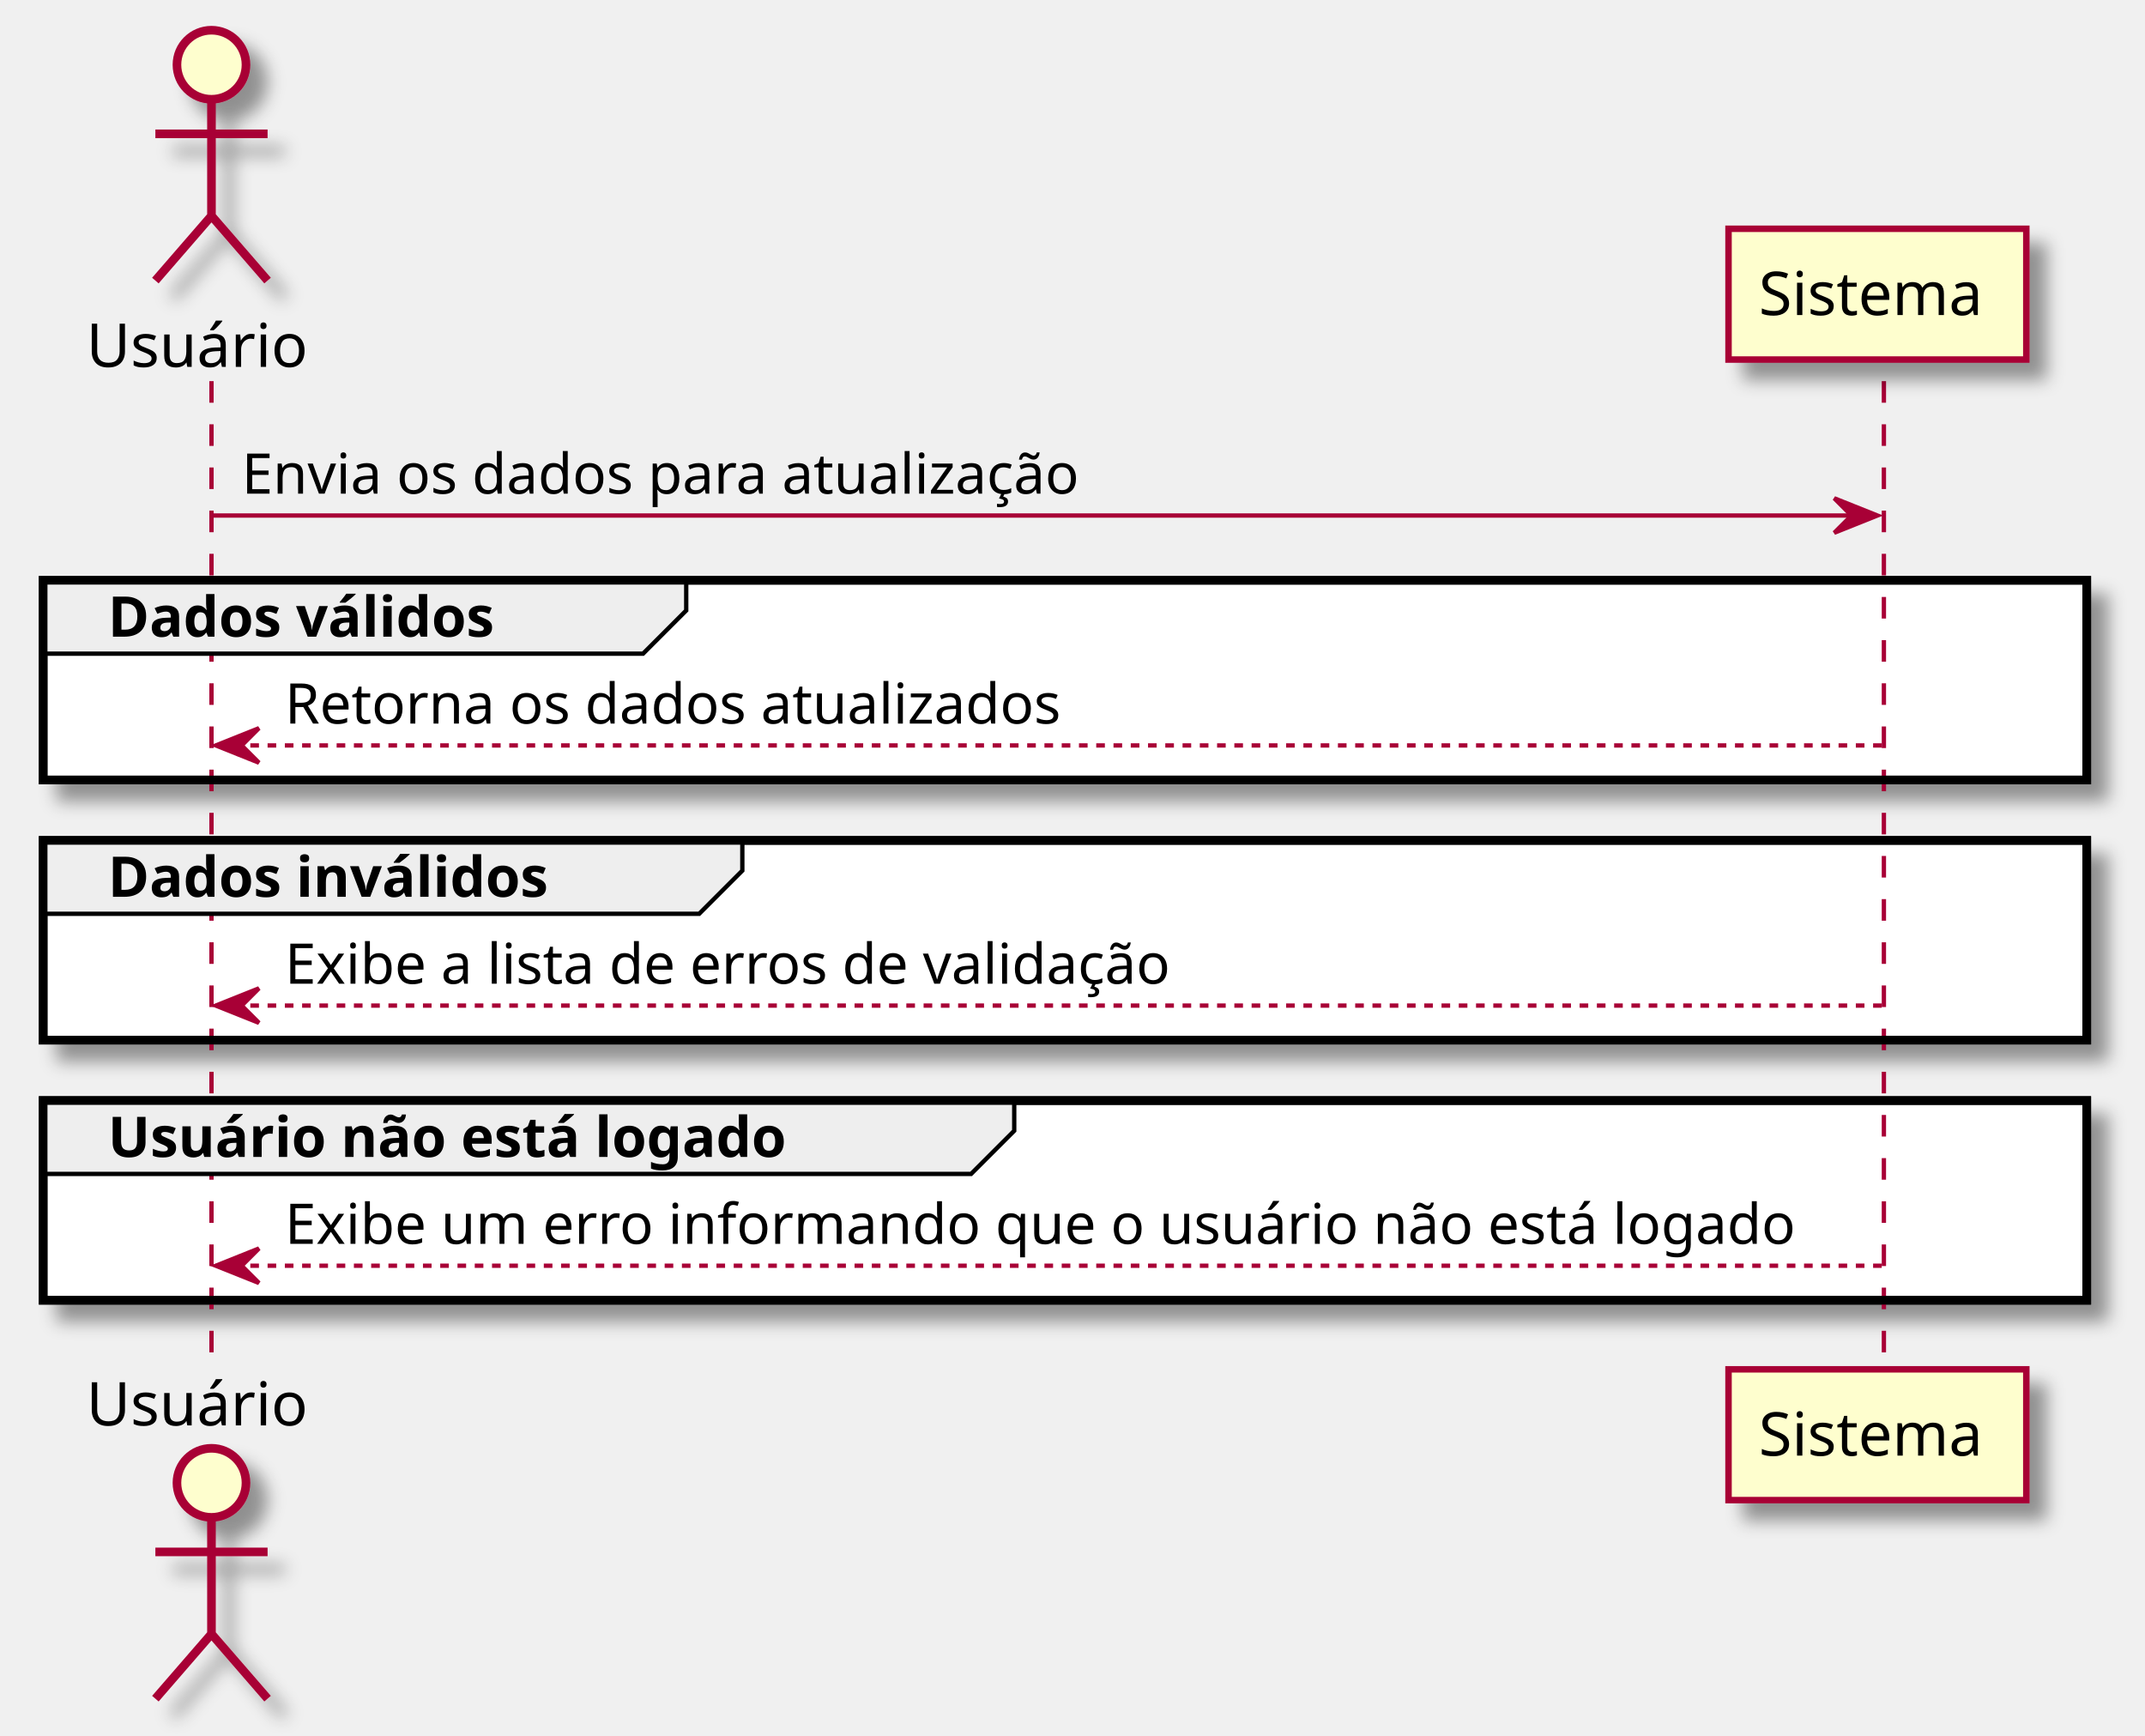
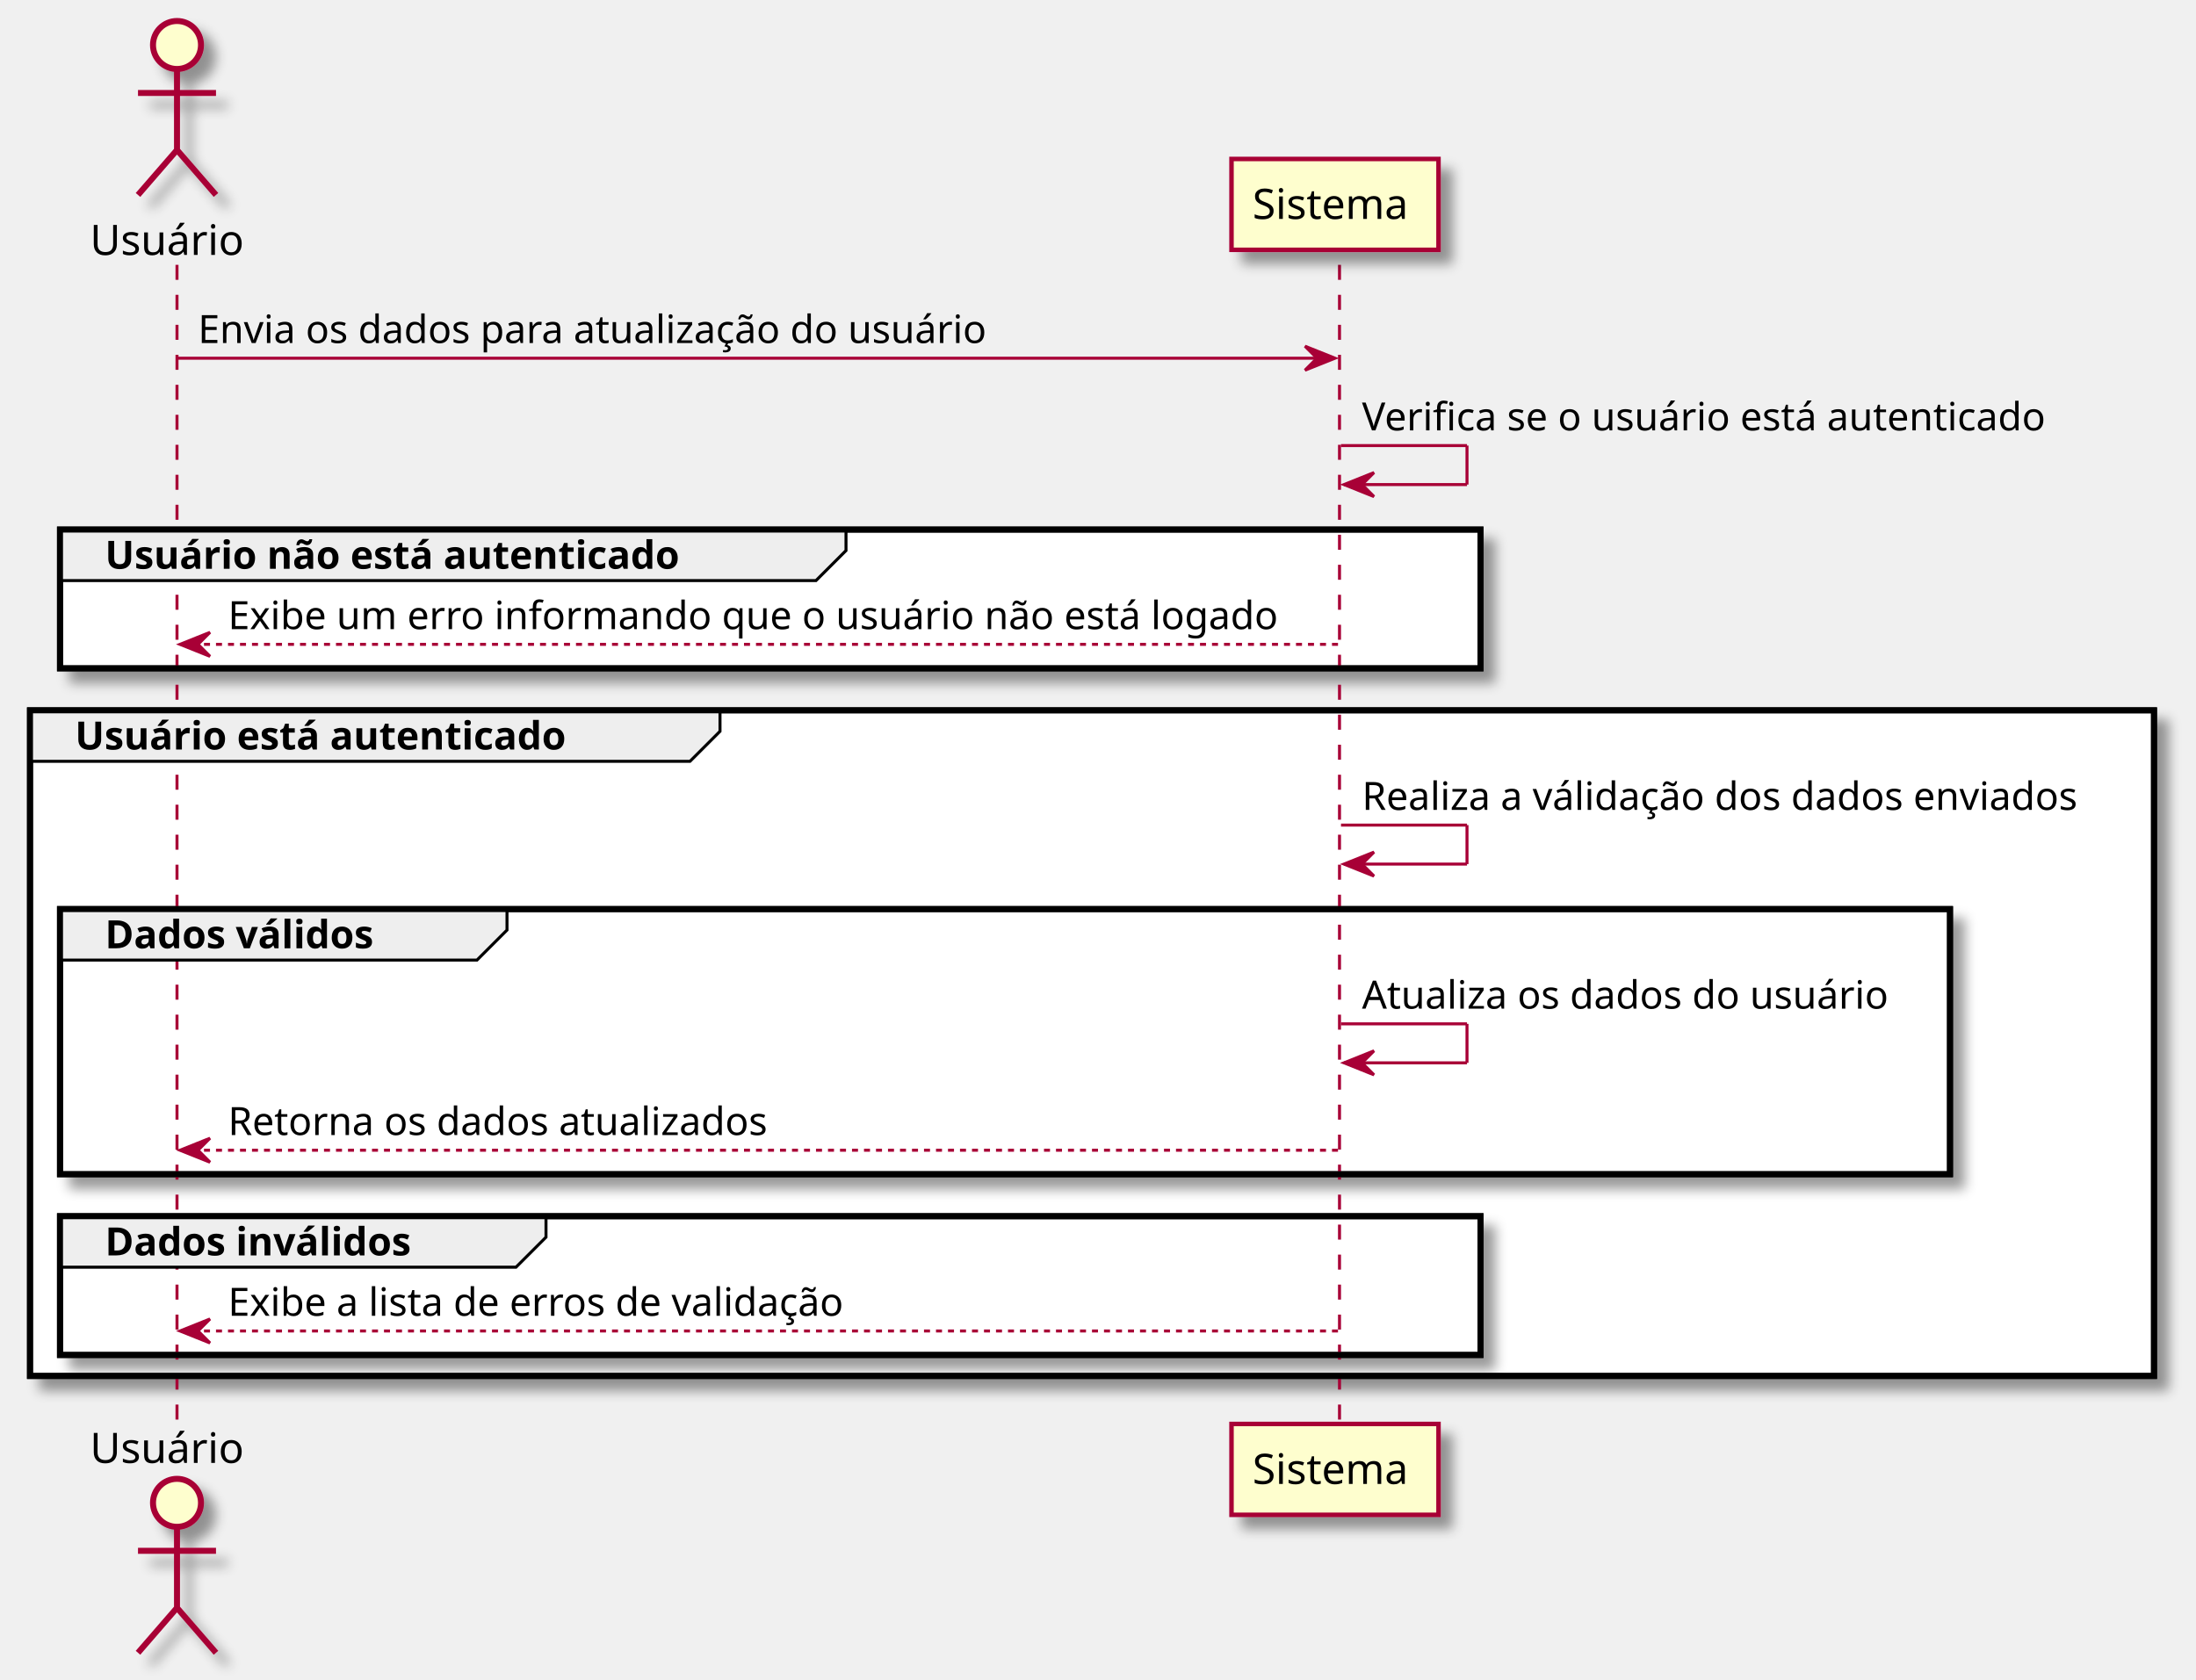
- <svg xmlns="http://www.w3.org/2000/svg" contentScriptType="application/ecmascript" contentStyleType="text/css" height="402px" preserveAspectRatio="none" style="width:497px;height:402px;background:#FFFFFF;" version="1.1" viewBox="0 0 497 402" width="497px" zoomAndPan="magnify">
+ <svg xmlns="http://www.w3.org/2000/svg" contentScriptType="application/ecmascript" contentStyleType="text/css" height="560px" preserveAspectRatio="none" style="width:732px;height:560px;background:#FFFFFF;" version="1.1" viewBox="0 0 732 560" width="732px" zoomAndPan="magnify">
  <defs>
-     <filter height="300%" id="fqt53sldd7ljg" width="300%" x="-1" y="-1">
+     <filter height="300%" id="f49bz75fjx3t9" width="300%" x="-1" y="-1">
      <feGaussianBlur result="blurOut" stdDeviation="2.0" />
      <feColorMatrix in="blurOut" result="blurOut2" type="matrix" values="0 0 0 0 0 0 0 0 0 0 0 0 0 0 0 0 0 0 .4 0" />
      <feOffset dx="4.0" dy="4.0" in="blurOut2" result="blurOut3" />
      <feBlend in="SourceGraphic" in2="blurOut3" mode="normal" />
    </filter>
  </defs>
  <g>
-     <rect fill="#FFFFFF" filter="url(#fqt53sldd7ljg)" height="46.266" style="stroke:#000000;stroke-width:2.0;" width="473.5" x="10" y="134.43" />
-     <rect fill="#FFFFFF" filter="url(#fqt53sldd7ljg)" height="46.266" style="stroke:#000000;stroke-width:2.0;" width="473.5" x="10" y="194.695" />
-     <rect fill="#FFFFFF" filter="url(#fqt53sldd7ljg)" height="46.266" style="stroke:#000000;stroke-width:2.0;" width="473.5" x="10" y="254.961" />
-     <line style="stroke:#A80036;stroke-width:1.0;stroke-dasharray:5.0,5.0;" x1="49" x2="49" y1="88.297" y2="318.227" />
-     <line style="stroke:#A80036;stroke-width:1.0;stroke-dasharray:5.0,5.0;" x1="436.5" x2="436.5" y1="88.297" y2="318.227" />
-     <text fill="#000000" font-family="sans-serif" font-size="14" lengthAdjust="spacing" textLength="52" x="20" y="84.995">Usuário</text>
-     <ellipse cx="49" cy="15" fill="#FEFECE" filter="url(#fqt53sldd7ljg)" rx="8" ry="8" style="stroke:#A80036;stroke-width:2.0;" />
-     <path d="M49,23 L49,50 M36,31 L62,31 M49,50 L36,65 M49,50 L62,65 " fill="none" filter="url(#fqt53sldd7ljg)" style="stroke:#A80036;stroke-width:2.0;" />
-     <text fill="#000000" font-family="sans-serif" font-size="14" lengthAdjust="spacing" textLength="52" x="20" y="330.222">Usuário</text>
-     <ellipse cx="49" cy="343.523" fill="#FEFECE" filter="url(#fqt53sldd7ljg)" rx="8" ry="8" style="stroke:#A80036;stroke-width:2.0;" />
-     <path d="M49,351.523 L49,378.523 M36,359.523 L62,359.523 M49,378.523 L36,393.523 M49,378.523 L62,393.523 " fill="none" filter="url(#fqt53sldd7ljg)" style="stroke:#A80036;stroke-width:2.0;" />
-     <rect fill="#FEFECE" filter="url(#fqt53sldd7ljg)" height="30.297" style="stroke:#A80036;stroke-width:1.5;" width="69" x="400.5" y="53" />
-     <text fill="#000000" font-family="sans-serif" font-size="14" lengthAdjust="spacing" textLength="55" x="407.5" y="72.995">Sistema</text>
-     <rect fill="#FEFECE" filter="url(#fqt53sldd7ljg)" height="30.297" style="stroke:#A80036;stroke-width:1.5;" width="69" x="400.5" y="317.227" />
-     <text fill="#000000" font-family="sans-serif" font-size="14" lengthAdjust="spacing" textLength="55" x="407.5" y="337.222">Sistema</text>
-     <polygon fill="#A80036" points="425,115.43,435,119.43,425,123.43,429,119.43" style="stroke:#A80036;stroke-width:1.0;" />
-     <line style="stroke:#A80036;stroke-width:1.0;" x1="49" x2="431" y1="119.43" y2="119.43" />
-     <text fill="#000000" font-family="sans-serif" font-size="13" lengthAdjust="spacing" textLength="206" x="56" y="114.364">Envia os dados para atualização</text>
-     <path d="M10,134.43 L159,134.43 L159,141.43 L149,151.43 L10,151.43 L10,134.43 " fill="#EEEEEE" style="stroke:#000000;stroke-width:1.0;" />
-     <rect fill="none" height="46.266" style="stroke:#000000;stroke-width:2.0;" width="473.5" x="10" y="134.43" />
-     <text fill="#000000" font-family="sans-serif" font-size="13" font-weight="bold" lengthAdjust="spacing" textLength="104" x="25" y="147.497">Dados válidos</text>
-     <polygon fill="#A80036" points="60,168.695,50,172.695,60,176.695,56,172.695" style="stroke:#A80036;stroke-width:1.0;" />
-     <line style="stroke:#A80036;stroke-width:1.0;stroke-dasharray:2.0,2.0;" x1="54" x2="436" y1="172.695" y2="172.695" />
-     <text fill="#000000" font-family="sans-serif" font-size="13" lengthAdjust="spacing" textLength="189" x="66" y="167.629">Retorna os dados atualizados</text>
-     <path d="M10,194.695 L172,194.695 L172,201.695 L162,211.695 L10,211.695 L10,194.695 " fill="#EEEEEE" style="stroke:#000000;stroke-width:1.0;" />
-     <rect fill="none" height="46.266" style="stroke:#000000;stroke-width:2.0;" width="473.5" x="10" y="194.695" />
-     <text fill="#000000" font-family="sans-serif" font-size="13" font-weight="bold" lengthAdjust="spacing" textLength="117" x="25" y="207.762">Dados inválidos</text>
-     <polygon fill="#A80036" points="60,228.961,50,232.961,60,236.961,56,232.961" style="stroke:#A80036;stroke-width:1.0;" />
-     <line style="stroke:#A80036;stroke-width:1.0;stroke-dasharray:2.0,2.0;" x1="54" x2="436" y1="232.961" y2="232.961" />
-     <text fill="#000000" font-family="sans-serif" font-size="13" lengthAdjust="spacing" textLength="217" x="66" y="227.895">Exibe a lista de erros de validação</text>
-     <path d="M10,254.961 L235,254.961 L235,261.961 L225,271.961 L10,271.961 L10,254.961 " fill="#EEEEEE" style="stroke:#000000;stroke-width:1.0;" />
-     <rect fill="none" height="46.266" style="stroke:#000000;stroke-width:2.0;" width="473.5" x="10" y="254.961" />
-     <text fill="#000000" font-family="sans-serif" font-size="13" font-weight="bold" lengthAdjust="spacing" textLength="180" x="25" y="268.028">Usuário não está logado</text>
-     <polygon fill="#A80036" points="60,289.227,50,293.227,60,297.227,56,293.227" style="stroke:#A80036;stroke-width:1.0;" />
-     <line style="stroke:#A80036;stroke-width:1.0;stroke-dasharray:2.0,2.0;" x1="54" x2="436" y1="293.227" y2="293.227" />
-     <text fill="#000000" font-family="sans-serif" font-size="13" lengthAdjust="spacing" textLength="364" x="66" y="288.161">Exibe um erro informando que o usuário não está logado</text>
+     <rect fill="#FFFFFF" filter="url(#f49bz75fjx3t9)" height="46.266" style="stroke:#000000;stroke-width:2.0;" width="473.5" x="20" y="176.562" />
+     <rect fill="#FFFFFF" filter="url(#f49bz75fjx3t9)" height="221.93" style="stroke:#000000;stroke-width:2.0;" width="708" x="10" y="236.828" />
+     <rect fill="#FFFFFF" filter="url(#f49bz75fjx3t9)" height="88.398" style="stroke:#000000;stroke-width:2.0;" width="630" x="20" y="303.094" />
+     <rect fill="#FFFFFF" filter="url(#f49bz75fjx3t9)" height="46.266" style="stroke:#000000;stroke-width:2.0;" width="473.5" x="20" y="405.492" />
+     <line style="stroke:#A80036;stroke-width:1.0;stroke-dasharray:5.0,5.0;" x1="59" x2="59" y1="88.297" y2="475.758" />
+     <line style="stroke:#A80036;stroke-width:1.0;stroke-dasharray:5.0,5.0;" x1="446.5" x2="446.5" y1="88.297" y2="475.758" />
+     <text fill="#000000" font-family="sans-serif" font-size="14" lengthAdjust="spacing" textLength="52" x="30" y="84.995">Usuário</text>
+     <ellipse cx="59" cy="15" fill="#FEFECE" filter="url(#f49bz75fjx3t9)" rx="8" ry="8" style="stroke:#A80036;stroke-width:2.0;" />
+     <path d="M59,23 L59,50 M46,31 L72,31 M59,50 L46,65 M59,50 L72,65 " fill="none" filter="url(#f49bz75fjx3t9)" style="stroke:#A80036;stroke-width:2.0;" />
+     <text fill="#000000" font-family="sans-serif" font-size="14" lengthAdjust="spacing" textLength="52" x="30" y="487.753">Usuário</text>
+     <ellipse cx="59" cy="501.055" fill="#FEFECE" filter="url(#f49bz75fjx3t9)" rx="8" ry="8" style="stroke:#A80036;stroke-width:2.0;" />
+     <path d="M59,509.055 L59,536.055 M46,517.055 L72,517.055 M59,536.055 L46,551.055 M59,536.055 L72,551.055 " fill="none" filter="url(#f49bz75fjx3t9)" style="stroke:#A80036;stroke-width:2.0;" />
+     <rect fill="#FEFECE" filter="url(#f49bz75fjx3t9)" height="30.297" style="stroke:#A80036;stroke-width:1.5;" width="69" x="410.5" y="53" />
+     <text fill="#000000" font-family="sans-serif" font-size="14" lengthAdjust="spacing" textLength="55" x="417.5" y="72.995">Sistema</text>
+     <rect fill="#FEFECE" filter="url(#f49bz75fjx3t9)" height="30.297" style="stroke:#A80036;stroke-width:1.5;" width="69" x="410.5" y="474.758" />
+     <text fill="#000000" font-family="sans-serif" font-size="14" lengthAdjust="spacing" textLength="55" x="417.5" y="494.753">Sistema</text>
+     <polygon fill="#A80036" points="435,115.43,445,119.43,435,123.43,439,119.43" style="stroke:#A80036;stroke-width:1.0;" />
+     <line style="stroke:#A80036;stroke-width:1.0;" x1="59" x2="441" y1="119.43" y2="119.43" />
+     <text fill="#000000" font-family="sans-serif" font-size="13" lengthAdjust="spacing" textLength="277" x="66" y="114.364">Envia os dados para atualização do usuário</text>
+     <line style="stroke:#A80036;stroke-width:1.0;" x1="447" x2="489" y1="148.562" y2="148.562" />
+     <line style="stroke:#A80036;stroke-width:1.0;" x1="489" x2="489" y1="148.562" y2="161.562" />
+     <line style="stroke:#A80036;stroke-width:1.0;" x1="448" x2="489" y1="161.562" y2="161.562" />
+     <polygon fill="#A80036" points="458,157.562,448,161.562,458,165.562,454,161.562" style="stroke:#A80036;stroke-width:1.0;" />
+     <text fill="#000000" font-family="sans-serif" font-size="13" lengthAdjust="spacing" textLength="241" x="454" y="143.497">Verifica se o usuário está autenticado</text>
+     <path d="M20,176.562 L282,176.562 L282,183.562 L272,193.562 L20,193.562 L20,176.562 " fill="#EEEEEE" style="stroke:#000000;stroke-width:1.0;" />
+     <rect fill="none" height="46.266" style="stroke:#000000;stroke-width:2.0;" width="473.5" x="20" y="176.562" />
+     <text fill="#000000" font-family="sans-serif" font-size="13" font-weight="bold" lengthAdjust="spacing" textLength="217" x="35" y="189.629">Usuário não está autenticado</text>
+     <polygon fill="#A80036" points="70,210.828,60,214.828,70,218.828,66,214.828" style="stroke:#A80036;stroke-width:1.0;" />
+     <line style="stroke:#A80036;stroke-width:1.0;stroke-dasharray:2.0,2.0;" x1="64" x2="446" y1="214.828" y2="214.828" />
+     <text fill="#000000" font-family="sans-serif" font-size="13" lengthAdjust="spacing" textLength="364" x="76" y="209.762">Exibe um erro informando que o usuário não está logado</text>
+     <path d="M10,236.828 L240,236.828 L240,243.828 L230,253.828 L10,253.828 L10,236.828 " fill="#EEEEEE" style="stroke:#000000;stroke-width:1.0;" />
+     <rect fill="none" height="221.93" style="stroke:#000000;stroke-width:2.0;" width="708" x="10" y="236.828" />
+     <text fill="#000000" font-family="sans-serif" font-size="13" font-weight="bold" lengthAdjust="spacing" textLength="185" x="25" y="249.895">Usuário está autenticado</text>
+     <line style="stroke:#A80036;stroke-width:1.0;" x1="447" x2="489" y1="275.094" y2="275.094" />
+     <line style="stroke:#A80036;stroke-width:1.0;" x1="489" x2="489" y1="275.094" y2="288.094" />
+     <line style="stroke:#A80036;stroke-width:1.0;" x1="448" x2="489" y1="288.094" y2="288.094" />
+     <polygon fill="#A80036" points="458,284.094,448,288.094,458,292.094,454,288.094" style="stroke:#A80036;stroke-width:1.0;" />
+     <text fill="#000000" font-family="sans-serif" font-size="13" lengthAdjust="spacing" textLength="252" x="454" y="270.028">Realiza a válidação dos dados enviados</text>
+     <path d="M20,303.094 L169,303.094 L169,310.094 L159,320.094 L20,320.094 L20,303.094 " fill="#EEEEEE" style="stroke:#000000;stroke-width:1.0;" />
+     <rect fill="none" height="88.398" style="stroke:#000000;stroke-width:2.0;" width="630" x="20" y="303.094" />
+     <text fill="#000000" font-family="sans-serif" font-size="13" font-weight="bold" lengthAdjust="spacing" textLength="104" x="35" y="316.161">Dados válidos</text>
+     <line style="stroke:#A80036;stroke-width:1.0;" x1="447" x2="489" y1="341.359" y2="341.359" />
+     <line style="stroke:#A80036;stroke-width:1.0;" x1="489" x2="489" y1="341.359" y2="354.359" />
+     <line style="stroke:#A80036;stroke-width:1.0;" x1="448" x2="489" y1="354.359" y2="354.359" />
+     <polygon fill="#A80036" points="458,350.359,448,354.359,458,358.359,454,354.359" style="stroke:#A80036;stroke-width:1.0;" />
+     <text fill="#000000" font-family="sans-serif" font-size="13" lengthAdjust="spacing" textLength="184" x="454" y="336.293">Atualiza os dados do usuário</text>
+     <polygon fill="#A80036" points="70,379.492,60,383.492,70,387.492,66,383.492" style="stroke:#A80036;stroke-width:1.0;" />
+     <line style="stroke:#A80036;stroke-width:1.0;stroke-dasharray:2.0,2.0;" x1="64" x2="446" y1="383.492" y2="383.492" />
+     <text fill="#000000" font-family="sans-serif" font-size="13" lengthAdjust="spacing" textLength="189" x="76" y="378.426">Retorna os dados atualizados</text>
+     <path d="M20,405.492 L182,405.492 L182,412.492 L172,422.492 L20,422.492 L20,405.492 " fill="#EEEEEE" style="stroke:#000000;stroke-width:1.0;" />
+     <rect fill="none" height="46.266" style="stroke:#000000;stroke-width:2.0;" width="473.5" x="20" y="405.492" />
+     <text fill="#000000" font-family="sans-serif" font-size="13" font-weight="bold" lengthAdjust="spacing" textLength="117" x="35" y="418.559">Dados inválidos</text>
+     <polygon fill="#A80036" points="70,439.758,60,443.758,70,447.758,66,443.758" style="stroke:#A80036;stroke-width:1.0;" />
+     <line style="stroke:#A80036;stroke-width:1.0;stroke-dasharray:2.0,2.0;" x1="64" x2="446" y1="443.758" y2="443.758" />
+     <text fill="#000000" font-family="sans-serif" font-size="13" lengthAdjust="spacing" textLength="217" x="76" y="438.692">Exibe a lista de erros de validação</text>
  </g>
</svg>
